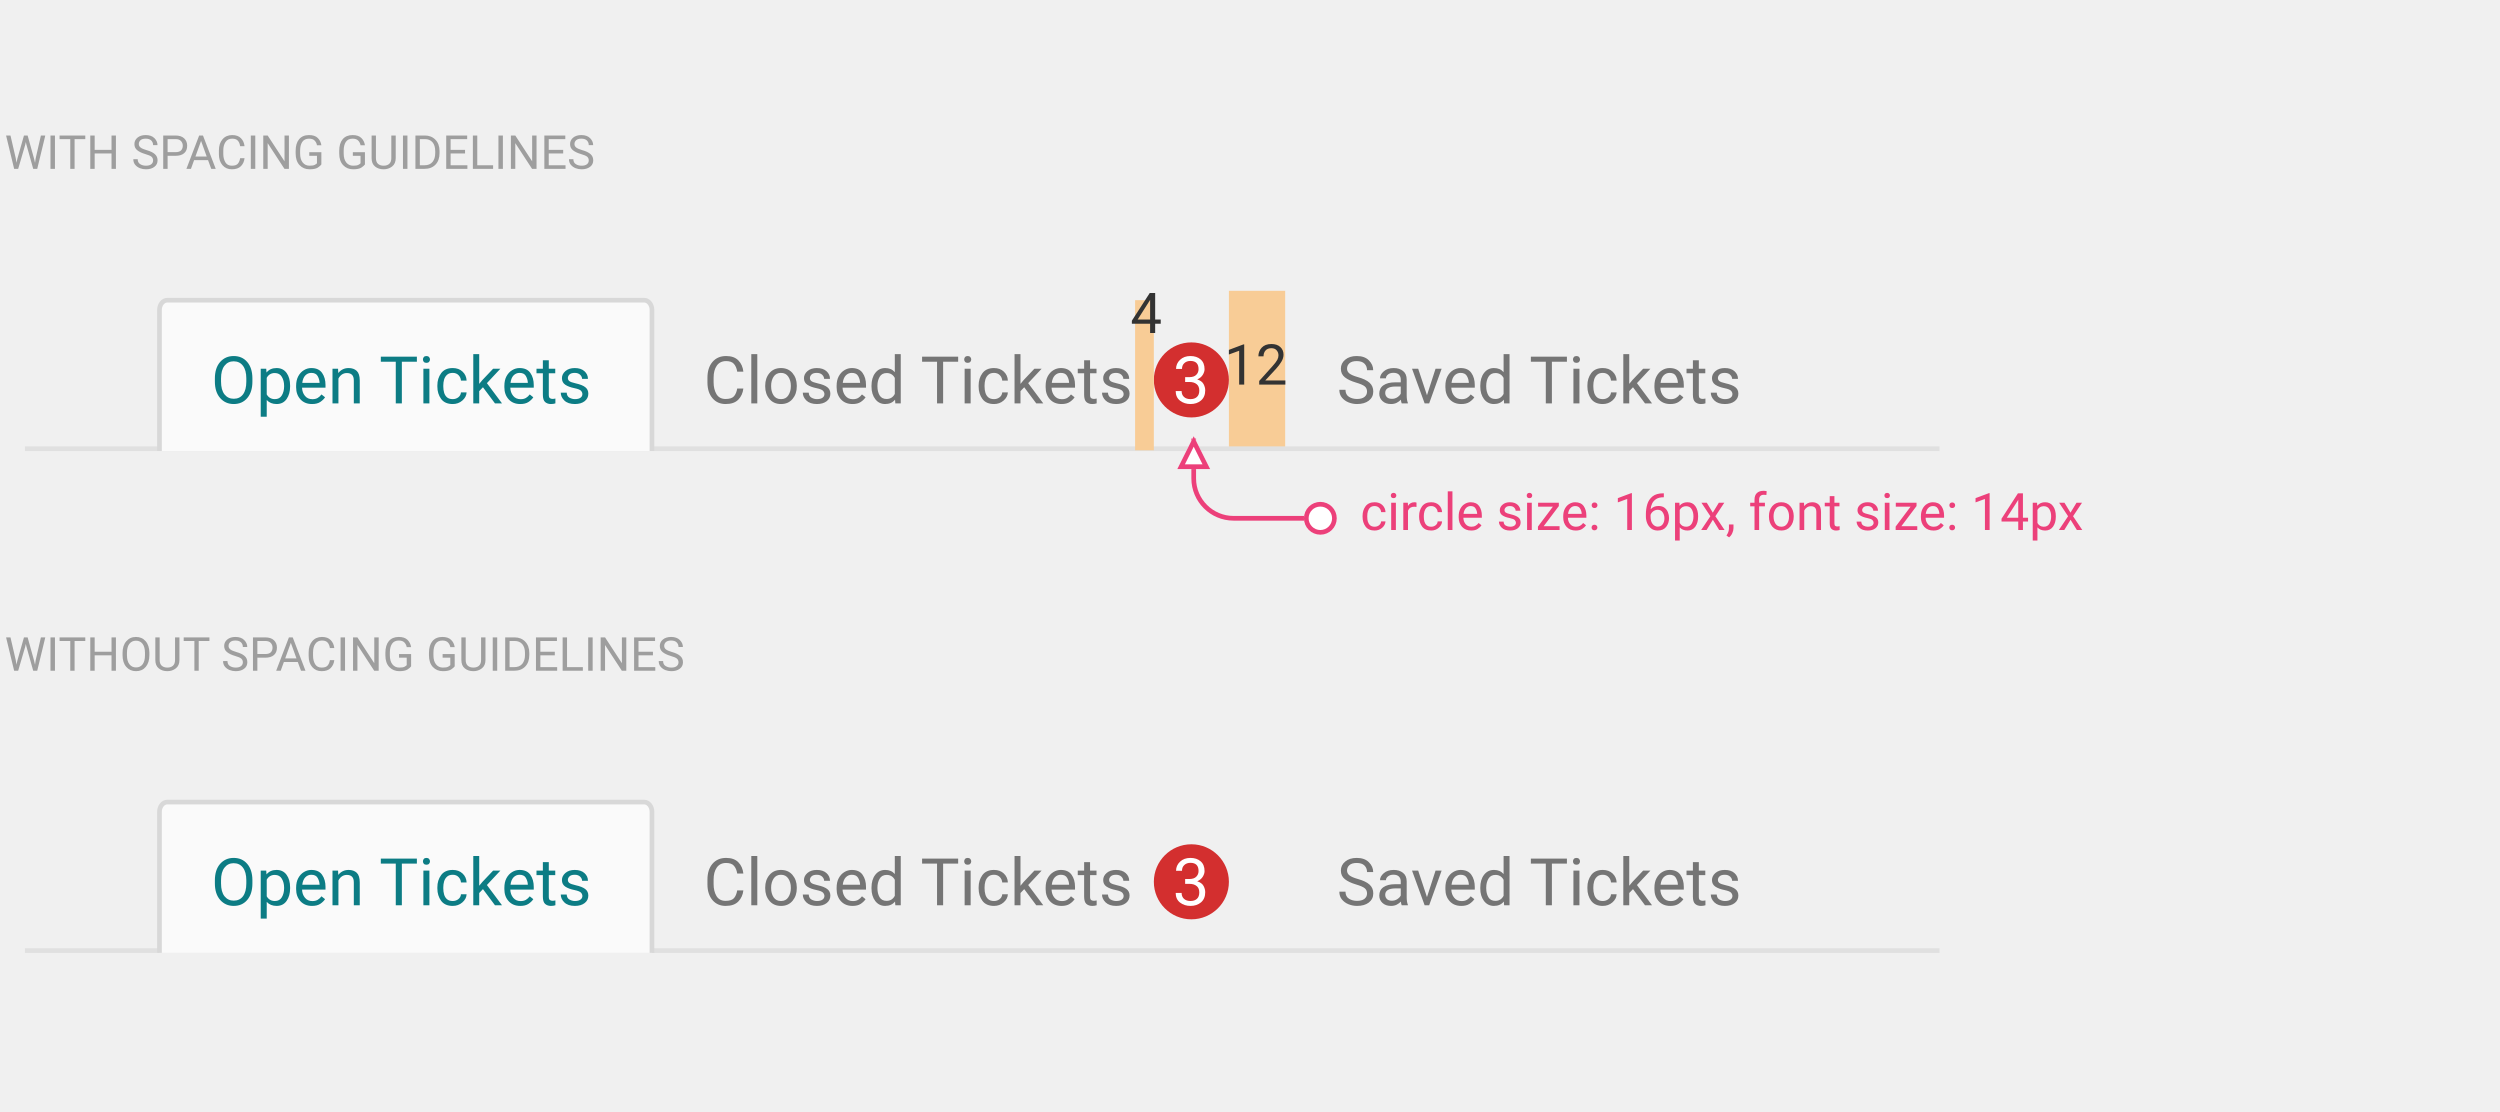
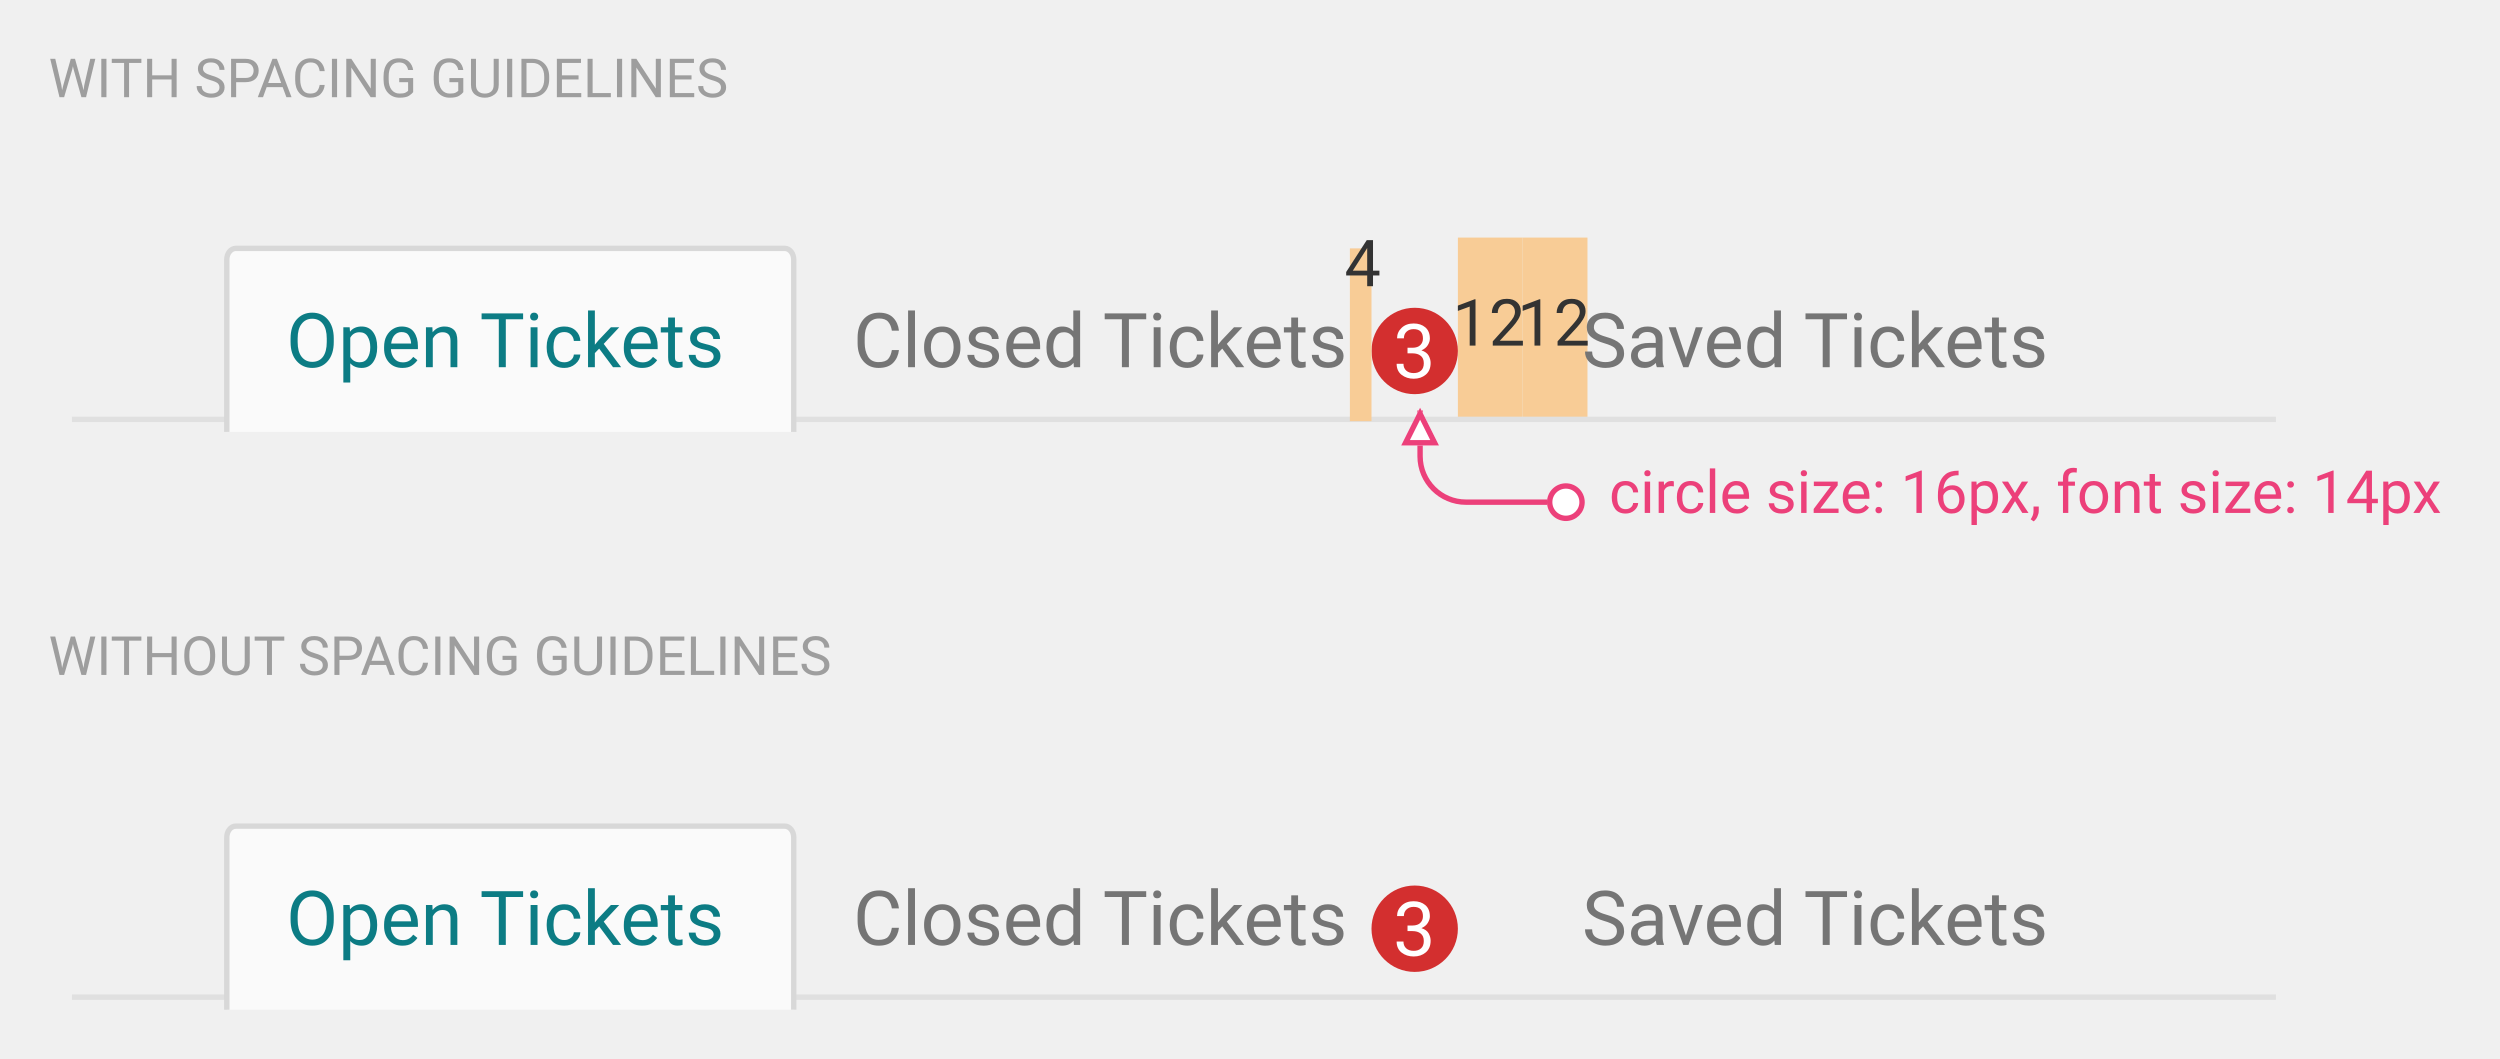
- <svg xmlns="http://www.w3.org/2000/svg" xmlns:xlink="http://www.w3.org/1999/xlink" width="533px" height="237px" viewBox="0 0 533 237" version="1.1">
+ <svg xmlns="http://www.w3.org/2000/svg" xmlns:xlink="http://www.w3.org/1999/xlink" width="463px" height="196px" viewBox="0 0 463 196" version="1.1">
  <defs>
    <polygon id="path-1" points="7 3.5 0 7 0 0" />
    <circle id="path-2" cx="3.5" cy="3.5" r="3.5" />
  </defs>
  <g id="Page-1" stroke="none" stroke-width="1" fill="none" fill-rule="evenodd">
    <g id="badges-tabs">
      <text id="WITHOUT-SPACING-GUID" font-family="Roboto-Regular, Roboto" font-size="10" font-weight="normal" fill="#9E9E9E">
-         <tspan x="1" y="143">WITHOUT SPACING GUIDELINES</tspan>
+         <tspan x="9" y="125">WITHOUT SPACING GUIDELINES</tspan>
      </text>
      <text id="Closed-Tickets-Copy" fill="#757575" font-family="Roboto-Medium, Roboto" font-size="14" font-weight="400">
-         <tspan x="150" y="193">Closed Tickets</tspan>
+         <tspan x="158" y="175">Closed Tickets</tspan>
      </text>
      <text id="Saved-Tickets-Copy" fill="#757575" font-family="Roboto-Medium, Roboto" font-size="14" font-weight="400">
-         <tspan x="285" y="193">Saved Tickets</tspan>
+         <tspan x="293" y="175">Saved Tickets</tspan>
      </text>
-       <path d="M5.323,202.667 L413.501,202.667" id="Shape-Copy-3" stroke="#E0E0E0" fill="#FFFFFF" fill-rule="nonzero" />
-       <path d="M139,203.156 L139,173.092 C139,171.937 138.254,171 137.333,171 L35.667,171 C34.746,171 34,171.937 34,173.092 L34,203.156" id="Shape-Copy-8" stroke="#D8D8D8" fill="#FAFAFA" fill-rule="nonzero" />
+       <path d="M13.323,184.667 L421.501,184.667" id="Shape-Copy-3" stroke="#E0E0E0" fill="#FFFFFF" fill-rule="nonzero" />
+       <path d="M147,186.99 L147,155.092 C147,153.937 146.254,153 145.333,153 L43.667,153 C42.746,153 42,153.937 42,155.092 L42,187" id="Shape-Copy-8" stroke="#D8D8D8" fill="#FAFAFA" fill-rule="nonzero" />
      <text id="Open-Tickets-Copy-4" fill="#0C7C84" font-family="Roboto-Medium, Roboto" font-size="14" font-weight="400">
-         <tspan x="45" y="193">Open Tickets</tspan>
+         <tspan x="53" y="175">Open Tickets</tspan>
      </text>
-       <circle id="Oval" fill="#D32F2F" cx="254" cy="188" r="8" />
+       <circle id="Oval" fill="#D32F2F" cx="262" cy="172" r="8" />
      <text id="3" font-family="Roboto-Regular, Roboto" font-size="14" font-weight="normal" fill="#FFFFFF">
-         <tspan x="250" y="193">3</tspan>
+         <tspan x="258" y="177">3</tspan>
      </text>
-       <rect id="Rectangle-5-Copy-10" fill="#F8CC96" x="262" y="62" width="12" height="34" />
+       <rect id="Rectangle-5-Copy-10" fill="#F8CC96" x="270" y="44" width="12" height="34" />
+       <g id="specs-/-spacing-/-internal-/-V-12px" transform="translate(281, 44)">
+         <rect id="Rectangle-5-Copy-10" fill="#F8CC96" fill-rule="evenodd" x="1" y="0" width="12" height="34" />
+         <text id="12-copy-4" font-family="Roboto-Regular, Roboto" font-size="12" font-weight="normal" fill="#333333">
+           <tspan x="0" y="20">12</tspan>
+         </text>
+       </g>
      <text id="redline-label-copy" font-family="Roboto-Regular, Roboto" font-size="11" font-weight="normal" fill="#EC407A">
-         <tspan x="290" y="113">circle size: 16px, font size: 14px</tspan>
+         <tspan x="298" y="95">circle size: 16px, font size: 14px</tspan>
      </text>
      <text id="Closed-Tickets" fill="#757575" font-family="Roboto-Medium, Roboto" font-size="14" font-weight="400">
-         <tspan x="150" y="86">Closed Tickets</tspan>
+         <tspan x="158" y="68">Closed Tickets</tspan>
      </text>
      <text id="Saved-Tickets" fill="#757575" font-family="Roboto-Medium, Roboto" font-size="14" font-weight="400">
-         <tspan x="285" y="86">Saved Tickets</tspan>
+         <tspan x="293" y="68">Saved Tickets</tspan>
      </text>
-       <path d="M5.323,95.667 L413.501,95.667" id="Shape-Copy-2" stroke="#E0E0E0" fill="#FFFFFF" fill-rule="nonzero" />
-       <path d="M139,96.16 L139,66.092 C139,64.937 138.254,64 137.333,64 L35.667,64 C34.746,64 34,64.937 34,66.092 L34,93.079 L34,96.16" id="Shape-Copy-7" stroke="#D8D8D8" fill="#FAFAFA" fill-rule="nonzero" />
+       <path d="M13.323,77.667 L421.501,77.667" id="Shape-Copy-2" stroke="#E0E0E0" fill="#FFFFFF" fill-rule="nonzero" />
+       <path d="M147,79.99 L147,48.092 C147,46.937 146.254,46 145.333,46 L43.667,46 C42.746,46 42,46.937 42,48.092 L42,80" id="Shape-Copy-7" stroke="#D8D8D8" fill="#FAFAFA" fill-rule="nonzero" />
      <text id="Open-Tickets-Copy-3" fill="#0C7C84" font-family="Roboto-Medium, Roboto" font-size="14" font-weight="400">
-         <tspan x="45" y="86">Open Tickets</tspan>
+         <tspan x="53" y="68">Open Tickets</tspan>
      </text>
-       <circle id="Oval" fill="#D32F2F" cx="254" cy="81" r="8" />
+       <circle id="Oval" fill="#D32F2F" cx="262" cy="65" r="8" />
      <text id="3" font-family="Roboto-Regular, Roboto" font-size="14" font-weight="normal" fill="#FFFFFF">
-         <tspan x="250" y="86">3</tspan>
+         <tspan x="258" y="70">3</tspan>
      </text>
-       <rect id="Rectangle-5-Copy-8" fill="#F8CC96" x="242" y="64" width="4" height="32" />
+       <rect id="Rectangle-5-Copy-8" fill="#F8CC96" x="250" y="46" width="4" height="32" />
      <text id="4-copy-5" font-family="Roboto-Regular, Roboto" font-size="12" font-weight="normal" fill="#333333">
-         <tspan x="241" y="71">4</tspan>
+         <tspan x="249" y="53">4</tspan>
      </text>
      <text id="WITH-SPACING-GUIDELI" font-family="Roboto-Regular, Roboto" font-size="10" font-weight="normal" fill="#9E9E9E">
-         <tspan x="1" y="36">WITH SPACING GUIDELINES</tspan>
+         <tspan x="9" y="18">WITH SPACING GUIDELINES</tspan>
      </text>
-       <g id="specs-/-redlines-/-line-regular" transform="translate(268, 103.5) scale(-1, -1) rotate(-270) translate(-268, -103.5) translate(257.5, 86.5)">
+       <g id="specs-/-redlines-/-line-regular" transform="translate(276.5, 86) scale(-1, -1) rotate(-270) translate(-276.5, -86) translate(266, 69)">
        <path d="M3.5,33.5 L3.5,11.997 C3.5,7.304 7.315,3.5 12,3.5 L20.5,3.5" id="redline-line" stroke="#EC407A" stroke-width="1" />
        <g id="specs-/-redlines-/-line-end-/-arrow" transform="translate(14, 0)">
          <g id="redline-end">
            <use fill="#FFFFFF" fill-rule="evenodd" xlink:href="#path-1" />
            <path stroke="#EC407A" stroke-width="1" d="M5.882,3.5 L0.5,0.809 L0.5,6.191 L5.882,3.5 Z" />
          </g>
        </g>
        <g id="specs-/-redlines-/-line-end-/-circle" transform="translate(0, 27)">
          <g id="redline-start">
            <use fill="#FFFFFF" fill-rule="evenodd" xlink:href="#path-2" />
            <circle stroke="#EC407A" stroke-width="1" cx="3.5" cy="3.5" r="3" />
          </g>
        </g>
      </g>
      <text id="12-copy-4" font-family="Roboto-Regular, Roboto" font-size="12" font-weight="normal" fill="#333333">
-         <tspan x="261" y="82">12</tspan>
+         <tspan x="269" y="64">12</tspan>
      </text>
    </g>
  </g>
</svg>
